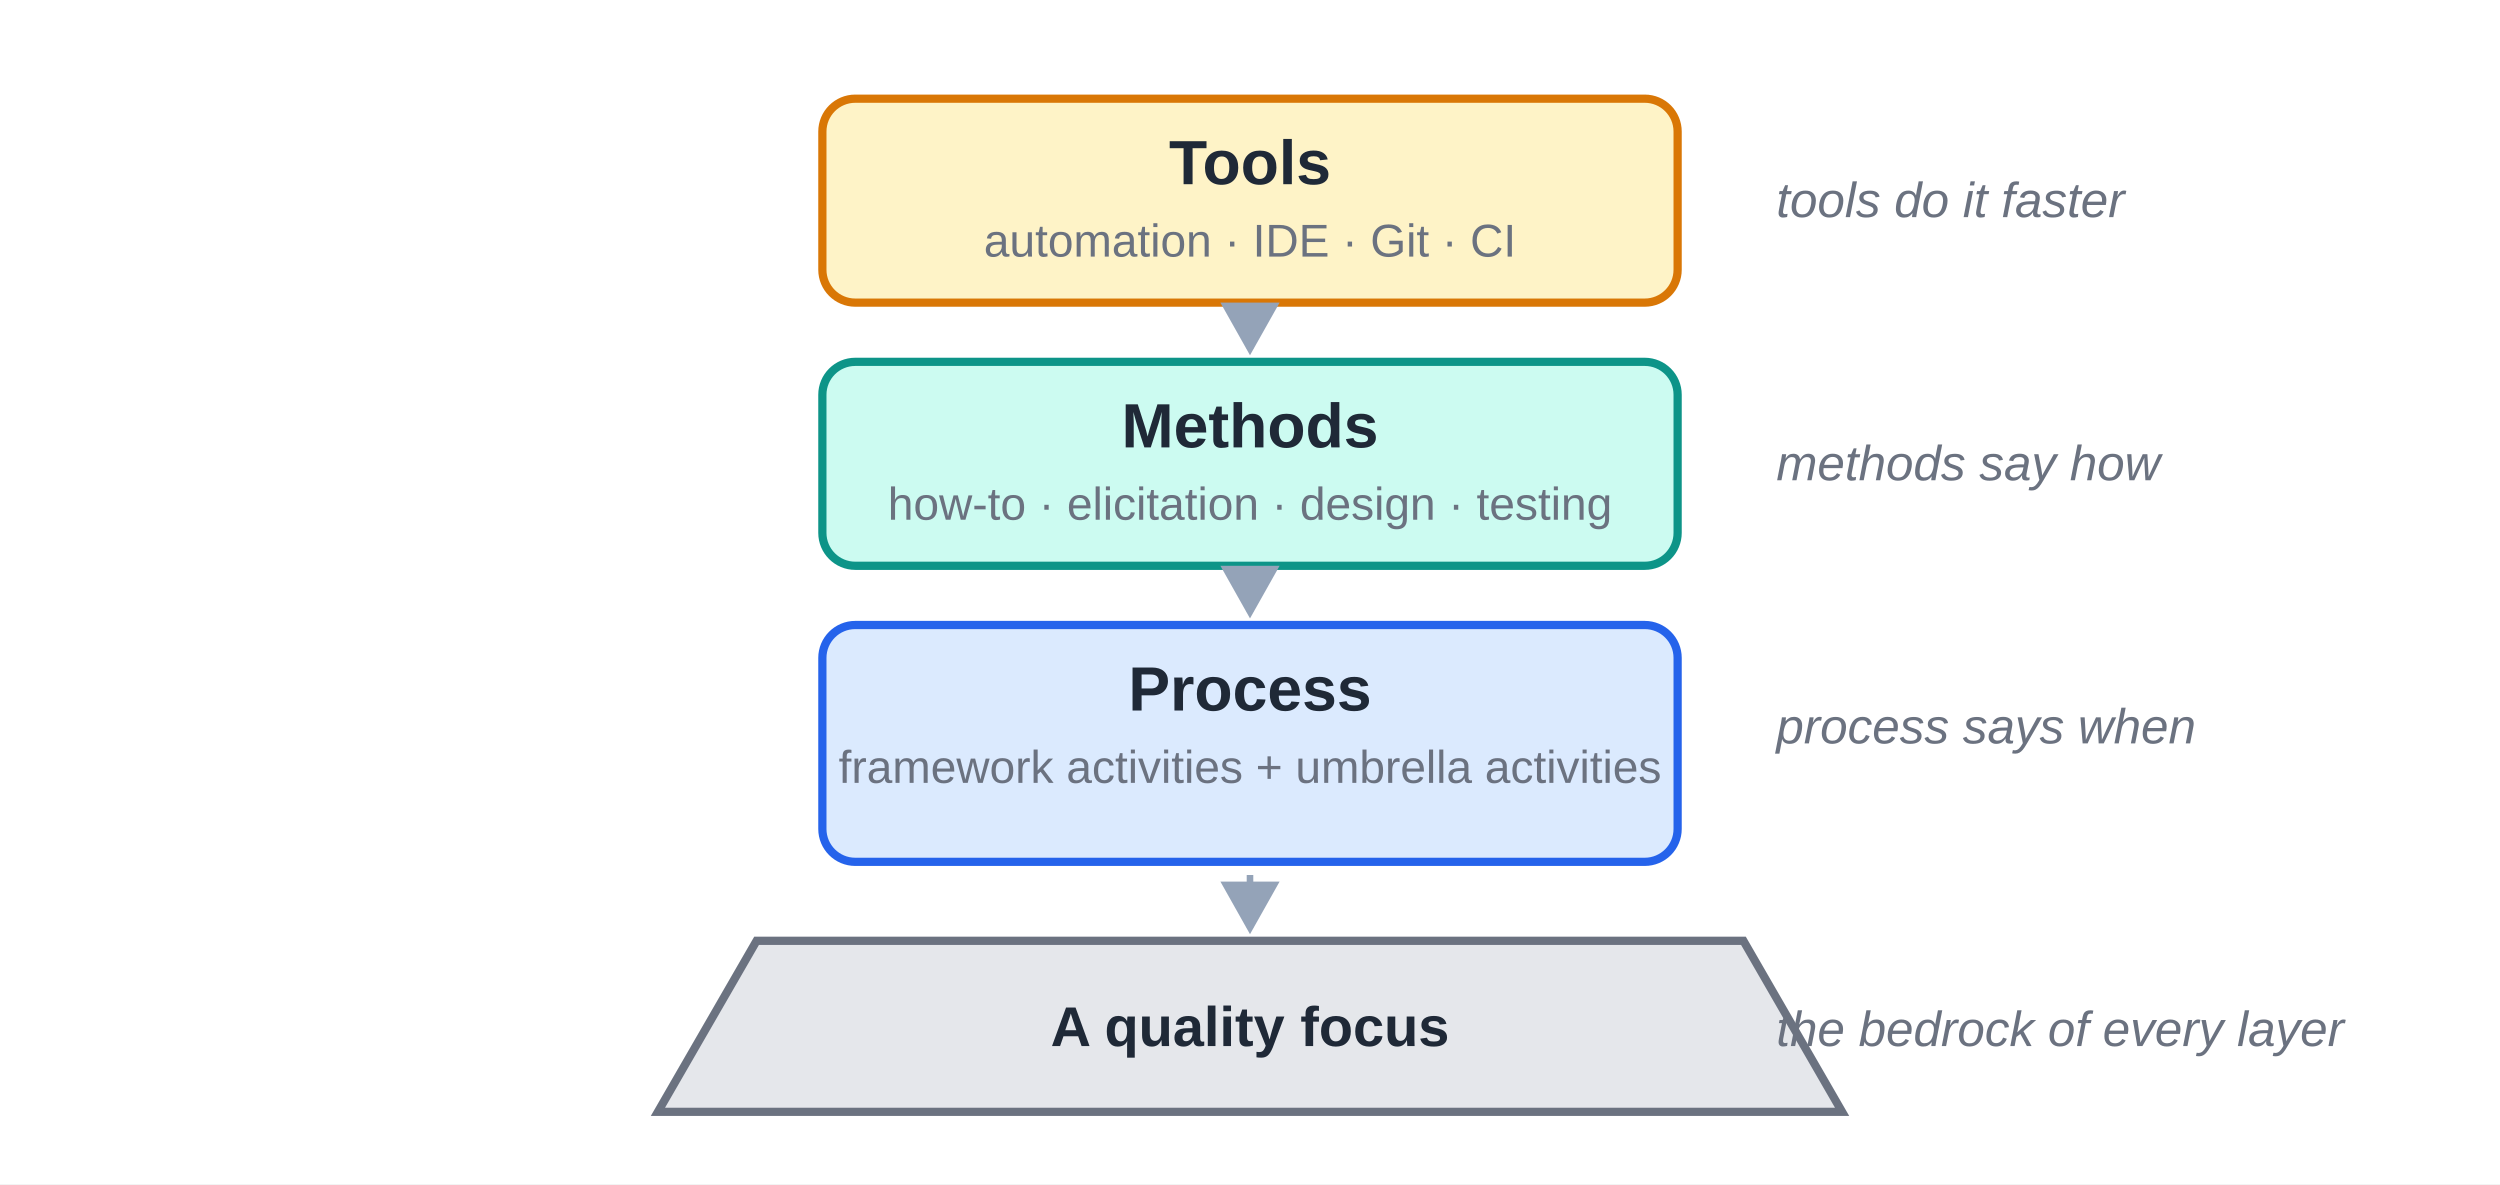
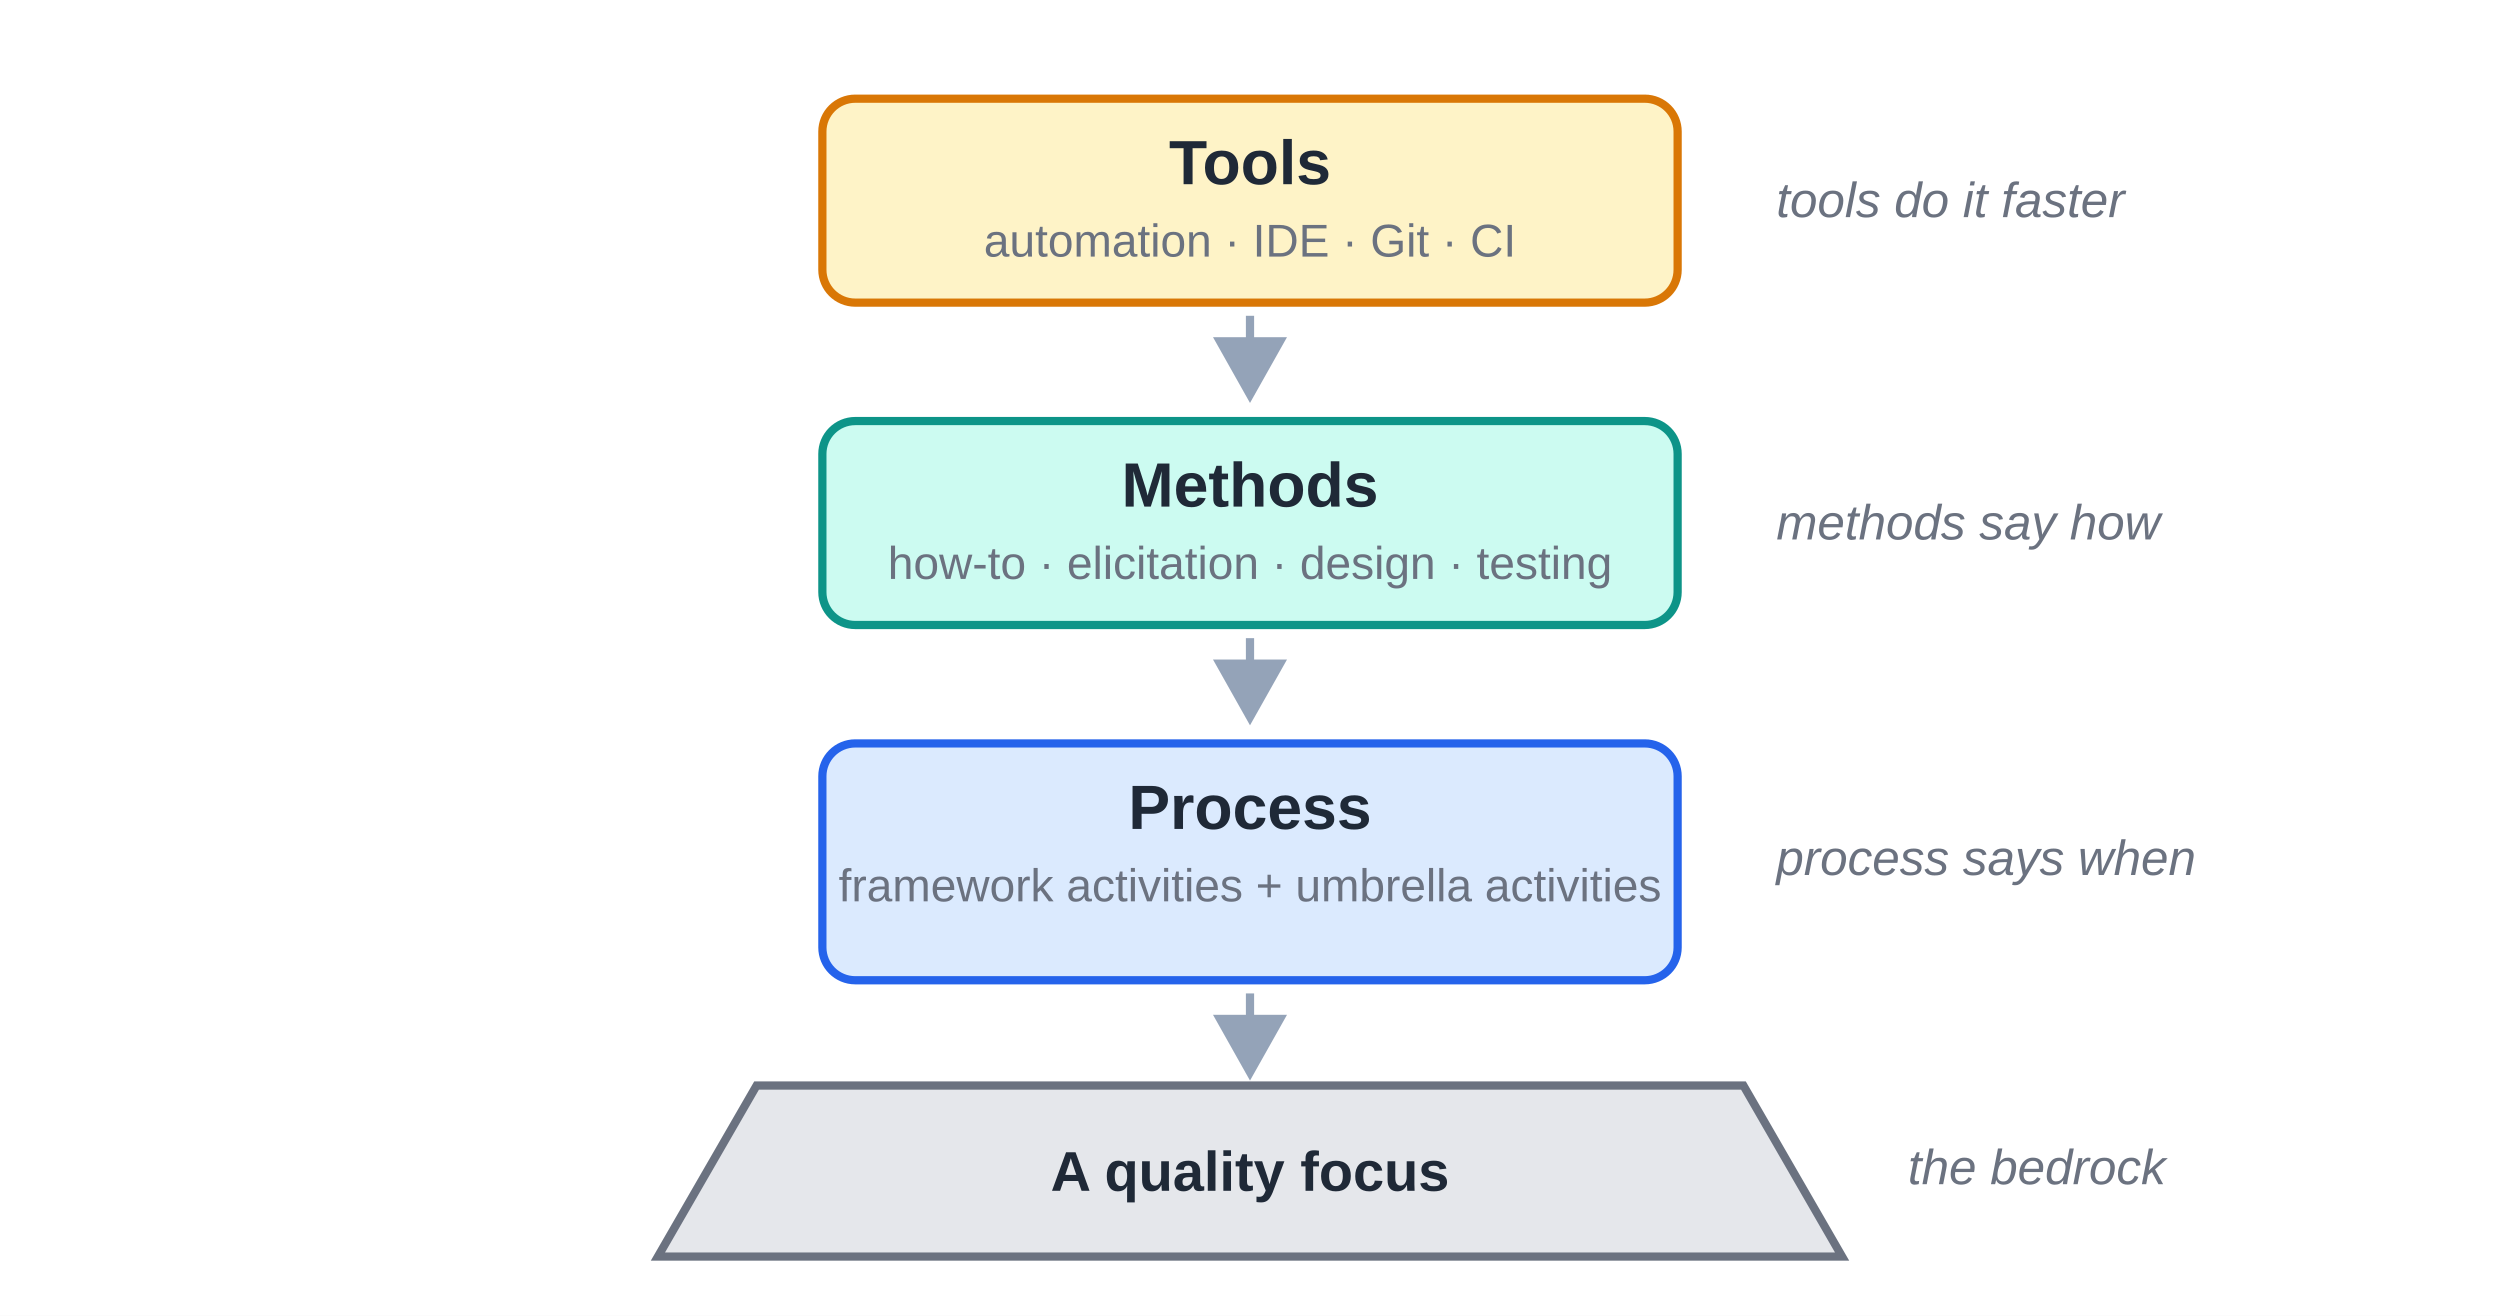
- <svg xmlns="http://www.w3.org/2000/svg" viewBox="0 0 760 360" font-family="Arial">
+ <svg xmlns="http://www.w3.org/2000/svg" viewBox="0 0 760 400" font-family="Arial">
  <rect width="100%" height="100%" fill="#FFFFFF" />
-   <rect x="250" y="30" width="260" height="62" rx="10" fill="#FEF3C7" stroke="#D97706" stroke-width="2.5" />
-   <text x="380" y="56" text-anchor="middle" font-size="19" font-weight="bold" fill="#1F2937">Tools</text>
-   <text x="380" y="78" text-anchor="middle" font-size="14" fill="#6B7280">automation · IDE · Git · CI</text>
-   <rect x="250" y="110" width="260" height="62" rx="10" fill="#CCFBF1" stroke="#0D9488" stroke-width="2.5" />
-   <text x="380" y="136" text-anchor="middle" font-size="19" font-weight="bold" fill="#1F2937">Methods</text>
-   <text x="380" y="158" text-anchor="middle" font-size="14" fill="#6B7280">how-to · elicitation · design · testing</text>
-   <rect x="250" y="190" width="260" height="72" rx="10" fill="#DBEAFE" stroke="#2563EB" stroke-width="2.5" />
-   <text x="380" y="216" text-anchor="middle" font-size="19" font-weight="bold" fill="#1F2937">Process</text>
-   <text x="380" y="238" text-anchor="middle" font-size="14" fill="#6B7280">framework activities + umbrella activities</text>
-   <polygon points="230,286 530,286 560,338 200,338" fill="#E5E7EB" stroke="#6B7280" stroke-width="2.5" />
-   <text x="380" y="318" text-anchor="middle" font-size="17" font-weight="bold" fill="#1F2937">A quality focus</text>
-   <text x="540" y="66" font-size="15" font-style="italic" fill="#6B7280">tools do it faster</text>
-   <text x="540" y="146" font-size="15" font-style="italic" fill="#6B7280">methods say how</text>
-   <text x="540" y="226" font-size="15" font-style="italic" fill="#6B7280">process says when</text>
-   <text x="540" y="318" font-size="15" font-style="italic" fill="#6B7280">the bedrock of every layer</text>
  <defs>
    <marker id="dn" markerWidth="9" markerHeight="9" refX="7" refY="4.5" orient="auto">
      <path d="M0,0 L8,4.5 L0,9 Z" fill="#94A3B8" />
    </marker>
  </defs>
-   <line x1="380" y1="96" x2="380" y2="106" stroke="#94A3B8" stroke-width="2" marker-end="url(#dn)" />
-   <line x1="380" y1="176" x2="380" y2="186" stroke="#94A3B8" stroke-width="2" marker-end="url(#dn)" />
-   <line x1="380" y1="266" x2="380" y2="282" stroke="#94A3B8" stroke-width="2" marker-end="url(#dn)" />
+   <rect x="250" y="30" width="260" height="62" rx="10" fill="#FEF3C7" stroke="#D97706" stroke-width="2.5" />
+   <text x="380" y="56" text-anchor="middle" font-size="19" font-weight="bold" fill="#1F2937">Tools</text>
+   <text x="380" y="78" text-anchor="middle" font-size="14" fill="#6B7280">automation · IDE · Git · CI</text>
+   <line x1="380" y1="96" x2="380" y2="120" stroke="#94A3B8" stroke-width="2.5" marker-end="url(#dn)" />
+   <rect x="250" y="128" width="260" height="62" rx="10" fill="#CCFBF1" stroke="#0D9488" stroke-width="2.5" />
+   <text x="380" y="154" text-anchor="middle" font-size="19" font-weight="bold" fill="#1F2937">Methods</text>
+   <text x="380" y="176" text-anchor="middle" font-size="14" fill="#6B7280">how-to · elicitation · design · testing</text>
+   <line x1="380" y1="194" x2="380" y2="218" stroke="#94A3B8" stroke-width="2.5" marker-end="url(#dn)" />
+   <rect x="250" y="226" width="260" height="72" rx="10" fill="#DBEAFE" stroke="#2563EB" stroke-width="2.5" />
+   <text x="380" y="252" text-anchor="middle" font-size="19" font-weight="bold" fill="#1F2937">Process</text>
+   <text x="380" y="274" text-anchor="middle" font-size="14" fill="#6B7280">framework activities + umbrella activities</text>
+   <line x1="380" y1="302" x2="380" y2="326" stroke="#94A3B8" stroke-width="2.5" marker-end="url(#dn)" />
+   <polygon points="230,330 530,330 560,382 200,382" fill="#E5E7EB" stroke="#6B7280" stroke-width="2.5" />
+   <text x="380" y="362" text-anchor="middle" font-size="17" font-weight="bold" fill="#1F2937">A quality focus</text>
+   <text x="540" y="66" font-size="15" font-style="italic" fill="#6B7280">tools do it faster</text>
+   <text x="540" y="164" font-size="15" font-style="italic" fill="#6B7280">methods say how</text>
+   <text x="540" y="266" font-size="15" font-style="italic" fill="#6B7280">process says when</text>
+   <text x="580" y="360" font-size="15" font-style="italic" fill="#6B7280">the bedrock</text>
</svg>
